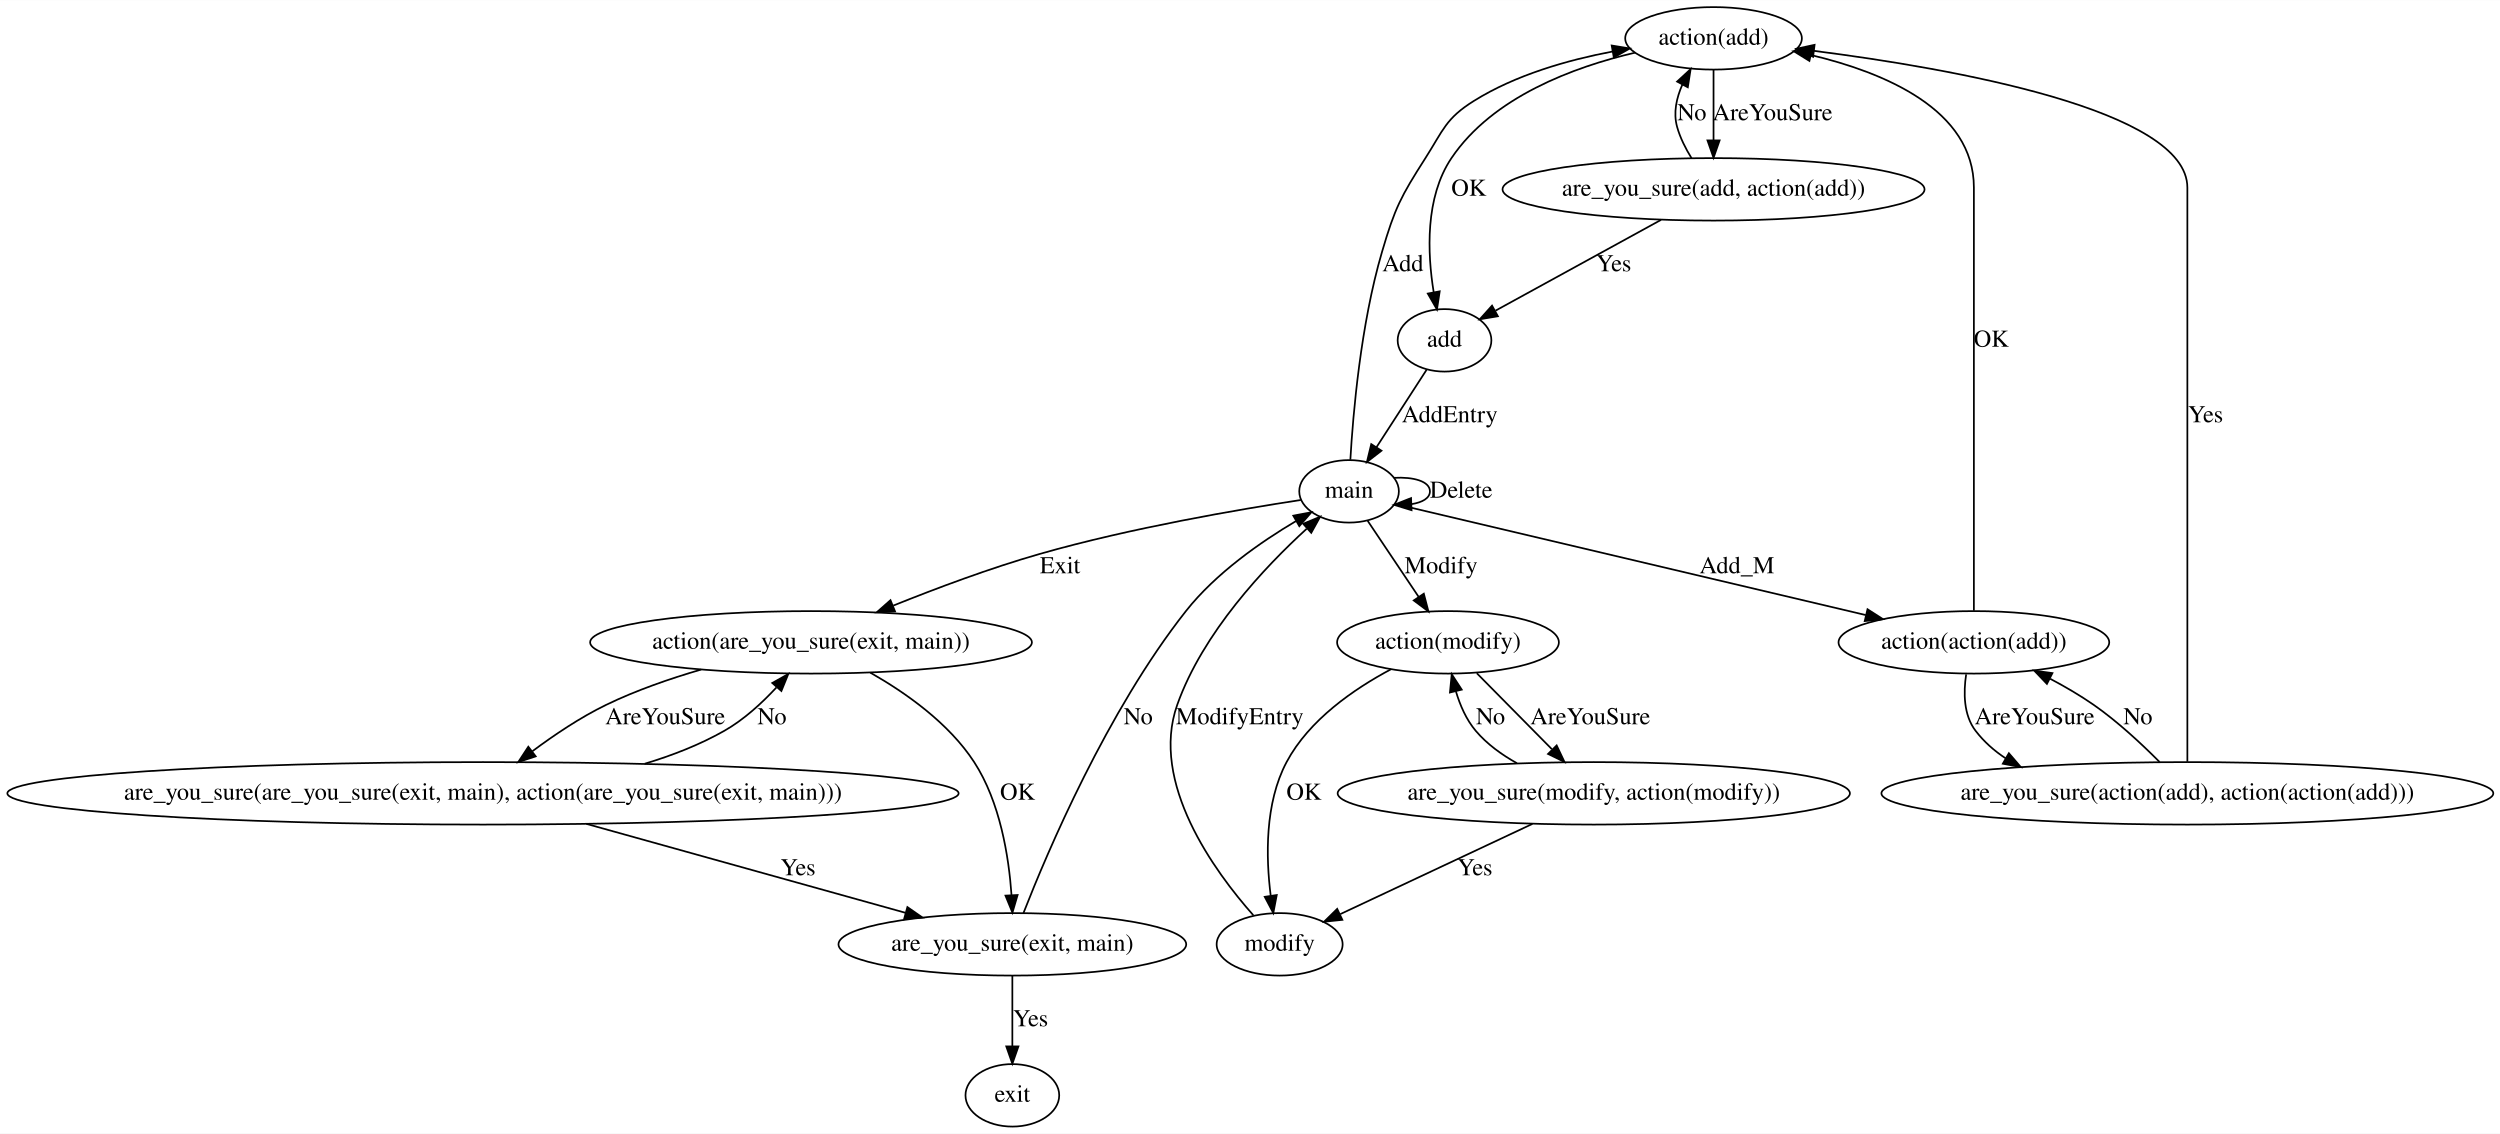
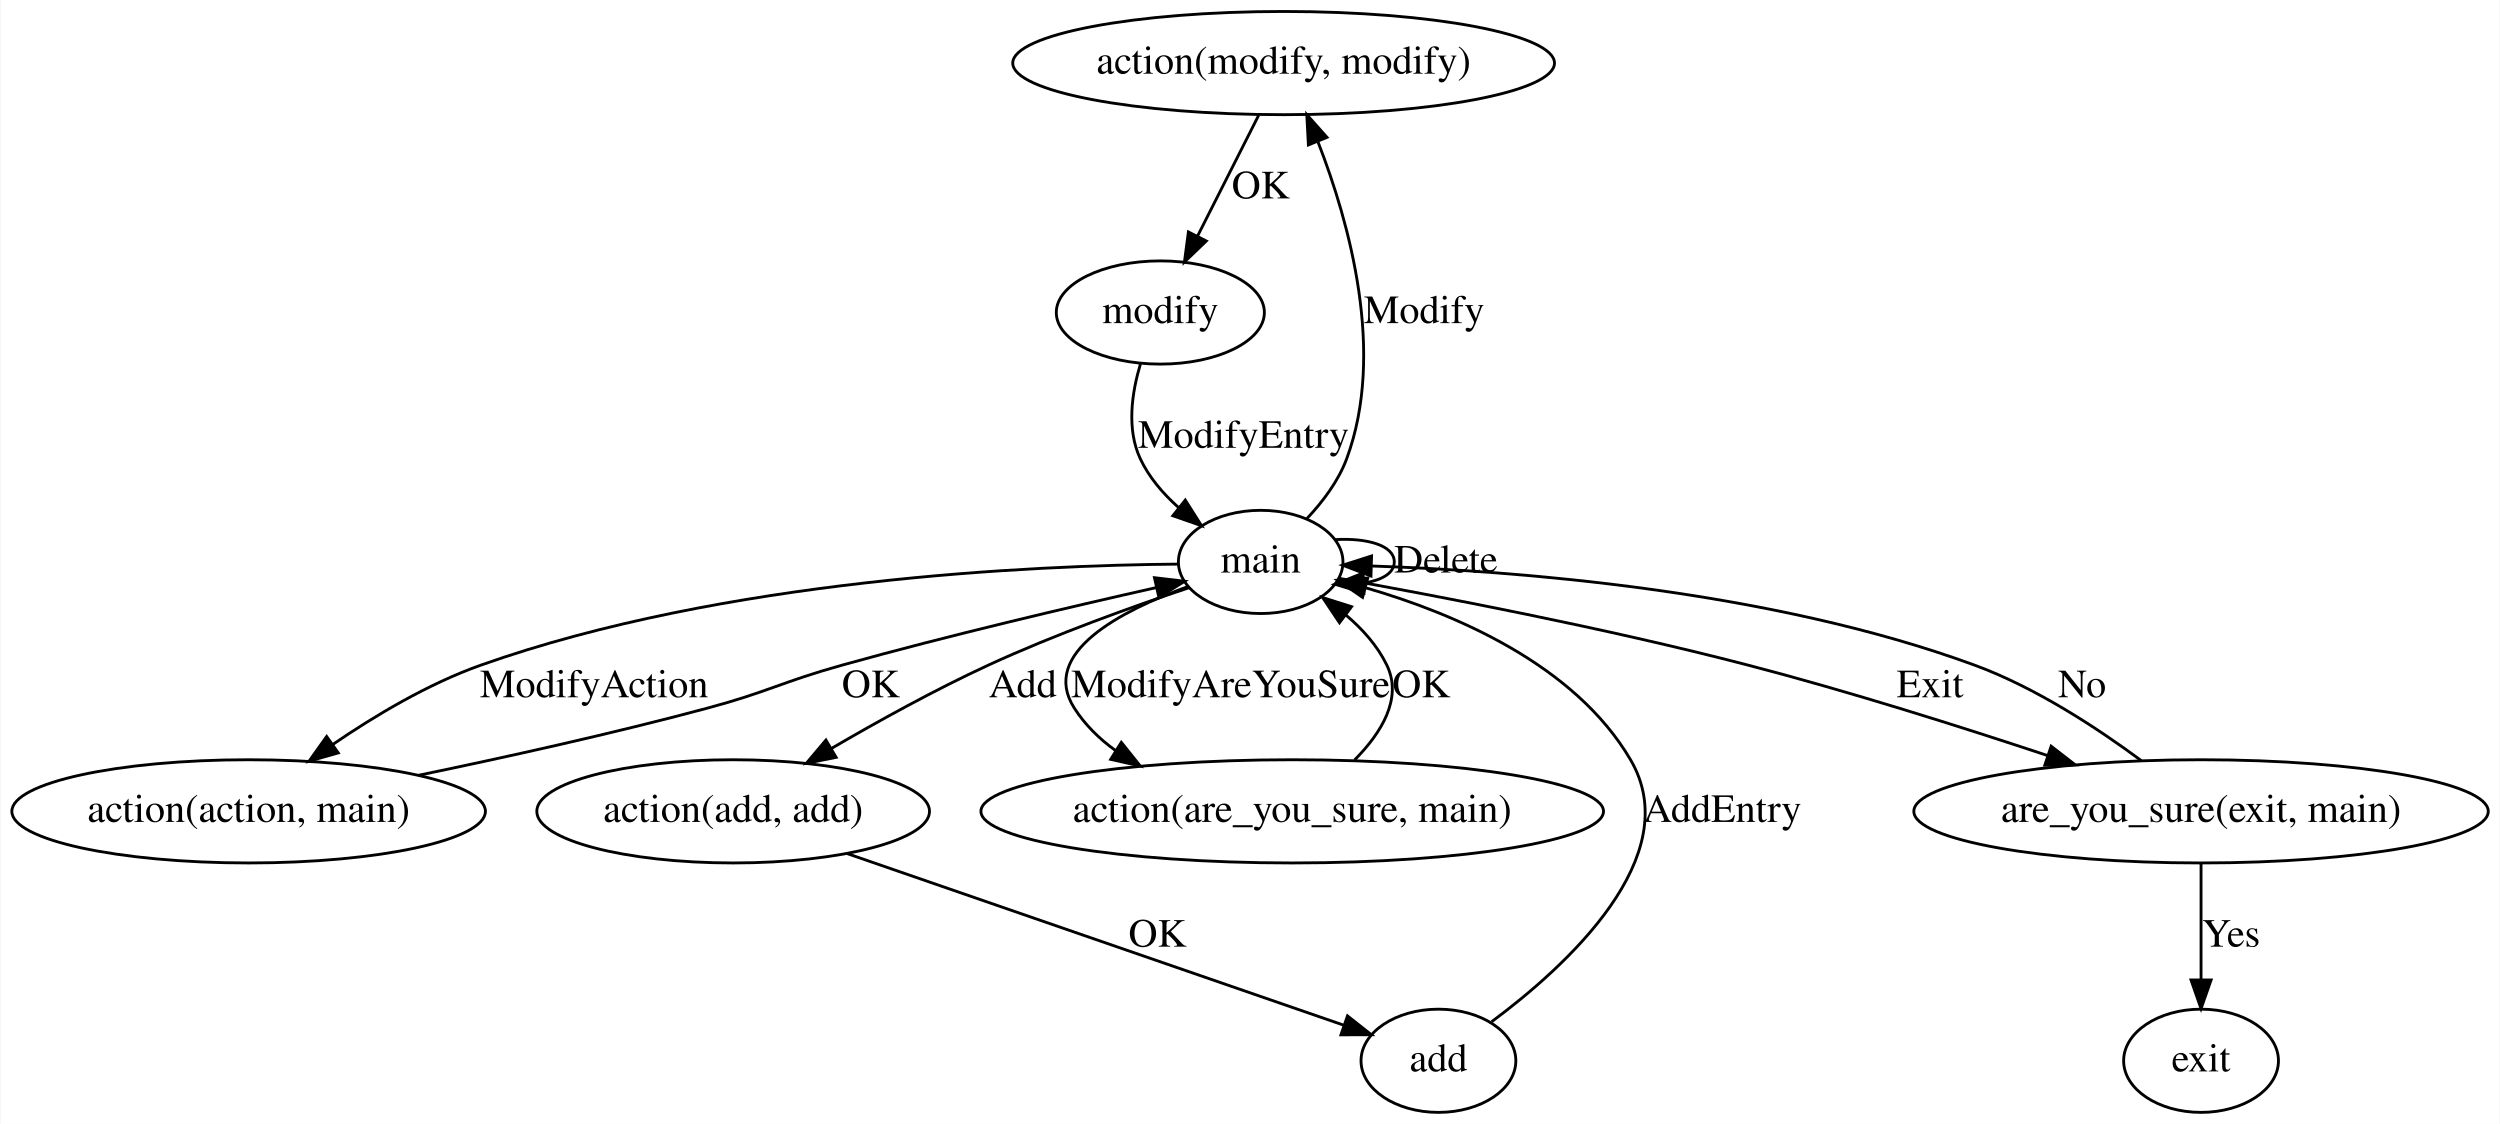
- <svg xmlns="http://www.w3.org/2000/svg" width="1440pt" height="653pt" viewBox="0.00 0.00 1440.41 653.00">
-   <g id="graph0" class="graph" transform="scale(1 1) rotate(0) translate(4 649)">
-     <polygon fill="white" stroke="transparent" points="-4,4 -4,-649 1436.41,-649 1436.41,4 -4,4" />
+ <svg xmlns="http://www.w3.org/2000/svg" width="872pt" height="392pt" viewBox="0.00 0.00 871.63 392.00">
+   <g id="graph0" class="graph" transform="scale(1 1) rotate(0) translate(4 388)">
+     <polygon fill="white" stroke="transparent" points="-4,4 -4,-388 867.63,-388 867.63,4 -4,4" />
    <g id="node1" class="node">
-       <ellipse fill="none" stroke="black" cx="983.28" cy="-627" rx="50.89" ry="18" />
-       <text text-anchor="middle" x="983.28" y="-623.3" font-family="Times,serif" font-size="14.00">action(add)</text>
+       <ellipse fill="none" stroke="black" cx="443.54" cy="-366" rx="94.48" ry="18" />
+       <text text-anchor="middle" x="443.54" y="-362.3" font-family="Times,serif" font-size="14.00">action(modify, modify)</text>
+     </g>
+     <g id="node6" class="node">
+       <ellipse fill="none" stroke="black" cx="400.54" cy="-279" rx="36.29" ry="18" />
+       <text text-anchor="middle" x="400.54" y="-275.3" font-family="Times,serif" font-size="14.00">modify</text>
+     </g>
+     <g id="edge9" class="edge">
+       <path fill="none" stroke="black" d="M434.84,-347.8C428.7,-335.66 420.37,-319.19 413.45,-305.52" />
+       <polygon fill="black" stroke="black" points="416.58,-303.94 408.94,-296.6 410.33,-307.1 416.58,-303.94" />
+       <text text-anchor="middle" x="435.54" y="-318.8" font-family="Times,serif" font-size="14.00">OK</text>
+     </g>
+     <g id="node2" class="node">
+       <ellipse fill="none" stroke="black" cx="82.54" cy="-105" rx="82.59" ry="18" />
+       <text text-anchor="middle" x="82.54" y="-101.3" font-family="Times,serif" font-size="14.00">action(action, main)</text>
    </g>
    <g id="node4" class="node">
-       <ellipse fill="none" stroke="black" cx="828.28" cy="-453" rx="27" ry="18" />
-       <text text-anchor="middle" x="828.28" y="-449.3" font-family="Times,serif" font-size="14.00">add</text>
+       <ellipse fill="none" stroke="black" cx="435.54" cy="-192" rx="28.7" ry="18" />
+       <text text-anchor="middle" x="435.54" y="-188.3" font-family="Times,serif" font-size="14.00">main</text>
+     </g>
+     <g id="edge12" class="edge">
+       <path fill="none" stroke="black" d="M141.75,-117.57C172.06,-123.85 209.45,-132.12 242.54,-141 263.72,-146.68 268.42,-150.11 289.54,-156 326.6,-166.34 369.46,-176.39 399.11,-183.05" />
+       <polygon fill="black" stroke="black" points="398.49,-186.5 409.02,-185.26 400.02,-179.67 398.49,-186.5" />
+       <text text-anchor="middle" x="299.54" y="-144.8" font-family="Times,serif" font-size="14.00">OK</text>
+     </g>
+     <g id="node3" class="node">
+       <ellipse fill="none" stroke="black" cx="763.54" cy="-18" rx="27" ry="18" />
+       <text text-anchor="middle" x="763.54" y="-14.3" font-family="Times,serif" font-size="14.00">exit</text>
+     </g>
+     <g id="edge8" class="edge">
+       <path fill="none" stroke="black" d="M451.66,-207.11C457.16,-212.95 462.65,-220.19 465.54,-228 479.16,-264.82 466.52,-310.29 455.54,-338.47" />
+       <polygon fill="black" stroke="black" points="452.18,-337.44 451.62,-348.02 458.66,-340.1 452.18,-337.44" />
+       <text text-anchor="middle" x="492.54" y="-275.3" font-family="Times,serif" font-size="14.00">Modify</text>
+     </g>
+     <g id="edge11" class="edge">
+       <path fill="none" stroke="black" d="M406.83,-191.24C356.2,-190.81 248.36,-186.05 163.54,-156 145.18,-149.49 126.56,-138.38 111.81,-128.28" />
+       <polygon fill="black" stroke="black" points="113.79,-125.4 103.6,-122.49 109.75,-131.12 113.79,-125.4" />
+       <text text-anchor="middle" x="203.04" y="-144.8" font-family="Times,serif" font-size="14.00">ModifyAction</text>
+     </g>
+     <g id="edge7" class="edge">
+       <path fill="none" stroke="black" d="M461.42,-199.78C472.58,-200.42 482.14,-197.82 482.14,-192 482.14,-188.09 477.83,-185.63 471.61,-184.64" />
+       <polygon fill="black" stroke="black" points="471.55,-181.13 461.42,-184.22 471.27,-188.12 471.55,-181.13" />
+       <text text-anchor="middle" x="500.14" y="-188.3" font-family="Times,serif" font-size="14.00">Delete</text>
+     </g>
+     <g id="node7" class="node">
+       <ellipse fill="none" stroke="black" cx="251.54" cy="-105" rx="68.49" ry="18" />
+       <text text-anchor="middle" x="251.54" y="-101.3" font-family="Times,serif" font-size="14.00">action(add, add)</text>
+     </g>
+     <g id="edge4" class="edge">
+       <path fill="none" stroke="black" d="M410.5,-182.99C391.09,-176.49 363.68,-166.68 340.54,-156 321.94,-147.41 301.99,-136.39 285.71,-126.88" />
+       <polygon fill="black" stroke="black" points="287.46,-123.84 277.07,-121.77 283.9,-129.87 287.46,-123.84" />
+       <text text-anchor="middle" x="352.54" y="-144.8" font-family="Times,serif" font-size="14.00">Add</text>
+     </g>
+     <g id="node8" class="node">
+       <ellipse fill="none" stroke="black" cx="446.54" cy="-105" rx="108.58" ry="18" />
+       <text text-anchor="middle" x="446.54" y="-101.3" font-family="Times,serif" font-size="14.00">action(are_you_sure, main)</text>
    </g>
    <g id="edge13" class="edge">
-       <path fill="none" stroke="black" d="M938.02,-618.74C902.81,-610.5 856.06,-593.29 832.28,-558 817.02,-535.36 818.38,-503.23 822.05,-480.68" />
-       <polygon fill="black" stroke="black" points="825.51,-481.25 823.92,-470.77 818.63,-479.95 825.51,-481.25" />
-       <text text-anchor="middle" x="842.28" y="-536.3" font-family="Times,serif" font-size="14.00">OK</text>
+       <path fill="none" stroke="black" d="M410.23,-183.43C387.08,-175.1 358.18,-160.3 370.54,-141 374.28,-135.16 379.26,-130.29 384.9,-126.22" />
+       <polygon fill="black" stroke="black" points="386.93,-129.08 393.55,-120.81 383.22,-123.14 386.93,-129.08" />
+       <text text-anchor="middle" x="425.04" y="-144.8" font-family="Times,serif" font-size="14.00">ModifyAreYouSure</text>
    </g>
-     <g id="node6" class="node">
-       <ellipse fill="none" stroke="black" cx="983.28" cy="-540" rx="121.58" ry="18" />
-       <text text-anchor="middle" x="983.28" y="-536.3" font-family="Times,serif" font-size="14.00">are_you_sure(add, action(add))</text>
+     <g id="node9" class="node">
+       <ellipse fill="none" stroke="black" cx="763.54" cy="-105" rx="100.18" ry="18" />
+       <text text-anchor="middle" x="763.54" y="-101.3" font-family="Times,serif" font-size="14.00">are_you_sure(exit, main)</text>
    </g>
-     <g id="edge9" class="edge">
-       <path fill="none" stroke="black" d="M983.28,-608.8C983.28,-597.16 983.28,-581.55 983.28,-568.24" />
-       <polygon fill="black" stroke="black" points="986.78,-568.18 983.28,-558.18 979.78,-568.18 986.78,-568.18" />
-       <text text-anchor="middle" x="1017.28" y="-579.8" font-family="Times,serif" font-size="14.00">AreYouSure</text>
+     <g id="edge1" class="edge">
+       <path fill="none" stroke="black" d="M462.83,-186.28C496.58,-180.24 555.68,-168.99 605.54,-156 640.72,-146.84 679.65,-134.54 710.07,-124.44" />
+       <polygon fill="black" stroke="black" points="711.26,-127.73 719.63,-121.24 709.04,-121.09 711.26,-127.73" />
+       <text text-anchor="middle" x="669.04" y="-144.8" font-family="Times,serif" font-size="14.00">Exit</text>
    </g>
-     <g id="node2" class="node">
-       <ellipse fill="none" stroke="black" cx="579.28" cy="-18" rx="27" ry="18" />
-       <text text-anchor="middle" x="579.28" y="-14.3" font-family="Times,serif" font-size="14.00">exit</text>
+     <g id="node5" class="node">
+       <ellipse fill="none" stroke="black" cx="497.54" cy="-18" rx="27" ry="18" />
+       <text text-anchor="middle" x="497.54" y="-14.3" font-family="Times,serif" font-size="14.00">add</text>
    </g>
-     <g id="node3" class="node">
-       <ellipse fill="none" stroke="black" cx="773.28" cy="-366" rx="28.7" ry="18" />
-       <text text-anchor="middle" x="773.28" y="-362.3" font-family="Times,serif" font-size="14.00">main</text>
+     <g id="edge6" class="edge">
+       <path fill="none" stroke="black" d="M516.06,-31.59C542.11,-50.94 584.32,-89.28 564.54,-123 545.04,-156.26 503.09,-174.01 472.3,-182.94" />
+       <polygon fill="black" stroke="black" points="471.08,-179.64 462.34,-185.63 472.91,-186.4 471.08,-179.64" />
+       <text text-anchor="middle" x="596.54" y="-101.3" font-family="Times,serif" font-size="14.00">AddEntry</text>
    </g>
-     <g id="edge8" class="edge">
-       <path fill="none" stroke="black" d="M774.03,-384.21C775.55,-410.51 779.96,-462.07 792.28,-504 799.73,-529.38 803.04,-535.71 817.28,-558 827.63,-574.21 828.96,-580.82 845.28,-591 869.16,-605.9 899.1,-614.47 924.99,-619.39" />
-       <polygon fill="black" stroke="black" points="924.6,-622.88 935.06,-621.17 925.82,-615.98 924.6,-622.88" />
-       <text text-anchor="middle" x="804.28" y="-492.8" font-family="Times,serif" font-size="14.00">Add</text>
+     <g id="edge10" class="edge">
+       <path fill="none" stroke="black" d="M393.61,-261.09C390.59,-251.05 388.71,-238.32 393.54,-228 396.57,-221.53 401.45,-215.84 406.83,-211.03" />
+       <polygon fill="black" stroke="black" points="409.24,-213.58 414.91,-204.63 404.9,-208.1 409.24,-213.58" />
+       <text text-anchor="middle" x="429.54" y="-231.8" font-family="Times,serif" font-size="14.00">ModifyEntry</text>
+     </g>
+     <g id="edge5" class="edge">
+       <path fill="none" stroke="black" d="M291.34,-90.25C339.51,-73.61 419.72,-45.89 464.58,-30.39" />
+       <polygon fill="black" stroke="black" points="465.82,-33.66 474.13,-27.09 463.53,-27.05 465.82,-33.66" />
+       <text text-anchor="middle" x="399.54" y="-57.8" font-family="Times,serif" font-size="14.00">OK</text>
    </g>
    <g id="edge14" class="edge">
-       <path fill="none" stroke="black" d="M799.15,-373.78C810.32,-374.42 819.87,-371.82 819.87,-366 819.87,-362.09 815.56,-359.63 809.34,-358.64" />
-       <polygon fill="black" stroke="black" points="809.29,-355.13 799.15,-358.22 809,-362.12 809.29,-355.13" />
-       <text text-anchor="middle" x="837.87" y="-362.3" font-family="Times,serif" font-size="14.00">Delete</text>
+       <path fill="none" stroke="black" d="M468.28,-122.91C477.58,-132.29 485.15,-144.38 479.54,-156 476.28,-162.77 471,-168.63 465.21,-173.52" />
+       <polygon fill="black" stroke="black" points="463.03,-170.78 457.14,-179.58 467.24,-176.38 463.03,-170.78" />
+       <text text-anchor="middle" x="491.54" y="-144.8" font-family="Times,serif" font-size="14.00">OK</text>
    </g>
-     <g id="node10" class="node">
-       <ellipse fill="none" stroke="black" cx="463.28" cy="-279" rx="127.28" ry="18" />
-       <text text-anchor="middle" x="463.28" y="-275.3" font-family="Times,serif" font-size="14.00">action(are_you_sure(exit, main))</text>
-     </g>
-     <g id="edge1" class="edge">
-       <path fill="none" stroke="black" d="M745.49,-361.02C710.17,-355.62 647.52,-344.92 595.28,-330 566.67,-321.83 535.52,-310.17 510.66,-300.16" />
-       <polygon fill="black" stroke="black" points="511.7,-296.8 501.11,-296.28 509.06,-303.29 511.7,-296.8" />
-       <text text-anchor="middle" x="606.78" y="-318.8" font-family="Times,serif" font-size="14.00">Exit</text>
-     </g>
-     <g id="node11" class="node">
-       <ellipse fill="none" stroke="black" cx="830.28" cy="-279" rx="63.89" ry="18" />
-       <text text-anchor="middle" x="830.28" y="-275.3" font-family="Times,serif" font-size="14.00">action(modify)</text>
-     </g>
-     <g id="edge15" class="edge">
-       <path fill="none" stroke="black" d="M784,-349.01C792.28,-336.67 803.89,-319.35 813.41,-305.15" />
-       <polygon fill="black" stroke="black" points="816.35,-307.04 819.02,-296.79 810.54,-303.14 816.35,-307.04" />
-       <text text-anchor="middle" x="826.28" y="-318.8" font-family="Times,serif" font-size="14.00">Modify</text>
-     </g>
-     <g id="node12" class="node">
-       <ellipse fill="none" stroke="black" cx="1133.28" cy="-279" rx="77.99" ry="18" />
-       <text text-anchor="middle" x="1133.28" y="-275.3" font-family="Times,serif" font-size="14.00">action(action(add))</text>
-     </g>
-     <g id="edge21" class="edge">
-       <path fill="none" stroke="black" d="M799.75,-358.75C856.51,-345.35 991.22,-313.54 1071,-294.71" />
-       <polygon fill="black" stroke="black" points="1071.99,-298.07 1080.92,-292.36 1070.38,-291.25 1071.99,-298.07" />
-       <text text-anchor="middle" x="996.78" y="-318.8" font-family="Times,serif" font-size="14.00">Add_M</text>
-     </g>
-     <g id="edge11" class="edge">
-       <path fill="none" stroke="black" d="M817.93,-436.01C809.79,-423.43 798.3,-405.68 789.02,-391.33" />
-       <polygon fill="black" stroke="black" points="791.95,-389.41 783.57,-382.92 786.07,-393.21 791.95,-389.41" />
-       <text text-anchor="middle" x="831.28" y="-405.8" font-family="Times,serif" font-size="14.00">AddEntry</text>
-     </g>
-     <g id="node5" class="node">
-       <ellipse fill="none" stroke="black" cx="1256.28" cy="-192" rx="176.27" ry="18" />
-       <text text-anchor="middle" x="1256.28" y="-188.3" font-family="Times,serif" font-size="14.00">are_you_sure(action(add), action(action(add)))</text>
-     </g>
-     <g id="edge23" class="edge">
-       <path fill="none" stroke="black" d="M1256.28,-210.26C1256.28,-227.43 1256.28,-254.54 1256.28,-278 1256.28,-541 1256.28,-541 1256.28,-541 1256.28,-585.69 1121.23,-609.56 1041.11,-619.79" />
-       <polygon fill="black" stroke="black" points="1040.63,-616.33 1031.14,-621.03 1041.5,-623.27 1040.63,-616.33" />
-       <text text-anchor="middle" x="1266.78" y="-405.8" font-family="Times,serif" font-size="14.00">Yes</text>
-     </g>
-     <g id="edge24" class="edge">
-       <path fill="none" stroke="black" d="M1240.28,-210.05C1230.04,-220.37 1216.12,-233.36 1202.28,-243 1194.5,-248.41 1185.78,-253.5 1177.22,-258.02" />
-       <polygon fill="black" stroke="black" points="1175.36,-255.04 1168.04,-262.71 1178.54,-261.28 1175.36,-255.04" />
-       <text text-anchor="middle" x="1227.78" y="-231.8" font-family="Times,serif" font-size="14.00">No</text>
-     </g>
-     <g id="edge12" class="edge">
-       <path fill="none" stroke="black" d="M970.61,-557.95C967.22,-563.43 964.02,-569.72 962.28,-576 960.02,-584.13 961.92,-592.69 965.34,-600.39" />
-       <polygon fill="black" stroke="black" points="962.28,-602.09 970.08,-609.26 968.45,-598.79 962.28,-602.09" />
-       <text text-anchor="middle" x="970.78" y="-579.8" font-family="Times,serif" font-size="14.00">No</text>
-     </g>
-     <g id="edge10" class="edge">
-       <path fill="none" stroke="black" d="M953.02,-522.41C925.44,-507.28 884.94,-485.08 857.64,-470.1" />
-       <polygon fill="black" stroke="black" points="859.03,-466.87 848.58,-465.13 855.66,-473.01 859.03,-466.87" />
-       <text text-anchor="middle" x="925.78" y="-492.8" font-family="Times,serif" font-size="14.00">Yes</text>
-     </g>
-     <g id="node7" class="node">
-       <ellipse fill="none" stroke="black" cx="733.28" cy="-105" rx="36.29" ry="18" />
-       <text text-anchor="middle" x="733.28" y="-101.3" font-family="Times,serif" font-size="14.00">modify</text>
-     </g>
-     <g id="edge18" class="edge">
-       <path fill="none" stroke="black" d="M718.12,-121.76C695.8,-146.96 658.35,-198.09 674.28,-243 689.02,-284.57 724.64,-322.31 748.88,-344.46" />
-       <polygon fill="black" stroke="black" points="746.83,-347.32 756.62,-351.36 751.49,-342.09 746.83,-347.32" />
-       <text text-anchor="middle" x="710.28" y="-231.8" font-family="Times,serif" font-size="14.00">ModifyEntry</text>
-     </g>
-     <g id="node8" class="node">
-       <ellipse fill="none" stroke="black" cx="274.28" cy="-192" rx="274.05" ry="18" />
-       <text text-anchor="middle" x="274.28" y="-188.3" font-family="Times,serif" font-size="14.00">are_you_sure(are_you_sure(exit, main), action(are_you_sure(exit, main)))</text>
-     </g>
-     <g id="edge6" class="edge">
-       <path fill="none" stroke="black" d="M367.45,-209.05C383.32,-213.83 399.21,-220.02 413.28,-228 424.51,-234.37 434.95,-243.95 443.36,-253.02" />
-       <polygon fill="black" stroke="black" points="440.95,-255.58 450.19,-260.77 446.2,-250.96 440.95,-255.58" />
-       <text text-anchor="middle" x="440.78" y="-231.8" font-family="Times,serif" font-size="14.00">No</text>
-     </g>
-     <g id="node13" class="node">
-       <ellipse fill="none" stroke="black" cx="579.28" cy="-105" rx="100.18" ry="18" />
-       <text text-anchor="middle" x="579.28" y="-101.3" font-family="Times,serif" font-size="14.00">are_you_sure(exit, main)</text>
+     <g id="edge2" class="edge">
+       <path fill="none" stroke="black" d="M763.54,-86.8C763.54,-75.16 763.54,-59.55 763.54,-46.24" />
+       <polygon fill="black" stroke="black" points="767.04,-46.18 763.54,-36.18 760.04,-46.18 767.04,-46.18" />
+       <text text-anchor="middle" x="774.04" y="-57.8" font-family="Times,serif" font-size="14.00">Yes</text>
    </g>
    <g id="edge3" class="edge">
-       <path fill="none" stroke="black" d="M333.81,-174.41C386.85,-159.63 464.15,-138.08 517.78,-123.14" />
-       <polygon fill="black" stroke="black" points="518.81,-126.48 527.51,-120.43 516.94,-119.74 518.81,-126.48" />
-       <text text-anchor="middle" x="455.78" y="-144.8" font-family="Times,serif" font-size="14.00">Yes</text>
-     </g>
-     <g id="node9" class="node">
-       <ellipse fill="none" stroke="black" cx="914.28" cy="-192" rx="147.57" ry="18" />
-       <text text-anchor="middle" x="914.28" y="-188.3" font-family="Times,serif" font-size="14.00">are_you_sure(modify, action(modify))</text>
-     </g>
-     <g id="edge17" class="edge">
-       <path fill="none" stroke="black" d="M878.95,-174.41C846.97,-159.39 800.13,-137.39 768.25,-122.43" />
-       <polygon fill="black" stroke="black" points="769.42,-119.11 758.88,-118.02 766.44,-125.44 769.42,-119.11" />
-       <text text-anchor="middle" x="845.78" y="-144.8" font-family="Times,serif" font-size="14.00">Yes</text>
-     </g>
-     <g id="edge19" class="edge">
-       <path fill="none" stroke="black" d="M870.02,-209.35C861.21,-214.25 852.71,-220.4 846.28,-228 840.81,-234.46 837.2,-242.8 834.83,-250.82" />
-       <polygon fill="black" stroke="black" points="831.4,-250.09 832.43,-260.63 838.2,-251.75 831.4,-250.09" />
-       <text text-anchor="middle" x="854.78" y="-231.8" font-family="Times,serif" font-size="14.00">No</text>
-     </g>
-     <g id="edge2" class="edge">
-       <path fill="none" stroke="black" d="M400,-263.33C381.87,-258.04 362.39,-251.29 345.28,-243 330.39,-235.79 315.23,-225.58 302.76,-216.27" />
-       <polygon fill="black" stroke="black" points="304.66,-213.31 294.59,-210.01 300.4,-218.87 304.66,-213.31" />
-       <text text-anchor="middle" x="379.28" y="-231.8" font-family="Times,serif" font-size="14.00">AreYouSure</text>
-     </g>
-     <g id="edge7" class="edge">
-       <path fill="none" stroke="black" d="M497.41,-261.55C517.87,-249.94 542.67,-232.46 557.28,-210 572.23,-187 577.24,-155.64 578.8,-133.38" />
-       <polygon fill="black" stroke="black" points="582.31,-133.43 579.33,-123.27 575.31,-133.07 582.31,-133.43" />
-       <text text-anchor="middle" x="582.28" y="-188.3" font-family="Times,serif" font-size="14.00">OK</text>
-     </g>
-     <g id="edge20" class="edge">
-       <path fill="none" stroke="black" d="M797.48,-263.51C776.25,-252.22 750.24,-234.37 737.28,-210 724.66,-186.28 725.35,-155.04 728.14,-133.01" />
-       <polygon fill="black" stroke="black" points="731.62,-133.41 729.63,-123.01 724.7,-132.38 731.62,-133.41" />
-       <text text-anchor="middle" x="747.28" y="-188.3" font-family="Times,serif" font-size="14.00">OK</text>
-     </g>
-     <g id="edge16" class="edge">
-       <path fill="none" stroke="black" d="M846.87,-261.21C859.22,-248.72 876.25,-231.48 890.11,-217.46" />
-       <polygon fill="black" stroke="black" points="892.89,-219.62 897.43,-210.05 887.91,-214.7 892.89,-219.62" />
-       <text text-anchor="middle" x="912.28" y="-231.8" font-family="Times,serif" font-size="14.00">AreYouSure</text>
-     </g>
-     <g id="edge25" class="edge">
-       <path fill="none" stroke="black" d="M1133.28,-297.26C1133.28,-314.43 1133.28,-341.54 1133.28,-365 1133.28,-541 1133.28,-541 1133.28,-541 1133.28,-585.85 1081.89,-607.31 1039.28,-617.41" />
-       <polygon fill="black" stroke="black" points="1038.51,-613.99 1029.5,-619.56 1040.02,-620.83 1038.51,-613.99" />
-       <text text-anchor="middle" x="1143.28" y="-449.3" font-family="Times,serif" font-size="14.00">OK</text>
-     </g>
-     <g id="edge22" class="edge">
-       <path fill="none" stroke="black" d="M1128.83,-260.57C1127.24,-250.09 1127.29,-237.08 1134.28,-228 1139.14,-221.68 1145.07,-216.44 1151.67,-212.11" />
-       <polygon fill="black" stroke="black" points="1153.44,-215.13 1160.35,-207.1 1149.94,-209.07 1153.44,-215.13" />
-       <text text-anchor="middle" x="1168.28" y="-231.8" font-family="Times,serif" font-size="14.00">AreYouSure</text>
-     </g>
-     <g id="edge4" class="edge">
-       <path fill="none" stroke="black" d="M579.28,-86.8C579.28,-75.16 579.28,-59.55 579.28,-46.24" />
-       <polygon fill="black" stroke="black" points="582.78,-46.18 579.28,-36.18 575.78,-46.18 582.78,-46.18" />
-       <text text-anchor="middle" x="589.78" y="-57.8" font-family="Times,serif" font-size="14.00">Yes</text>
-     </g>
-     <g id="edge5" class="edge">
-       <path fill="none" stroke="black" d="M585.69,-123.06C599.37,-158.03 633.85,-239.39 679.28,-297 696.47,-318.81 722.41,-336.85 742.69,-348.86" />
-       <polygon fill="black" stroke="black" points="741.14,-352 751.56,-353.94 744.62,-345.93 741.14,-352" />
-       <text text-anchor="middle" x="651.78" y="-231.8" font-family="Times,serif" font-size="14.00">No</text>
+       <path fill="none" stroke="black" d="M742.72,-122.67C727.5,-133.95 705.87,-148.17 684.54,-156 613.38,-182.13 524.19,-188.92 474.18,-190.58" />
+       <polygon fill="black" stroke="black" points="474.01,-187.08 464.12,-190.86 474.21,-194.08 474.01,-187.08" />
+       <text text-anchor="middle" x="722.04" y="-144.8" font-family="Times,serif" font-size="14.00">No</text>
    </g>
  </g>
</svg>
